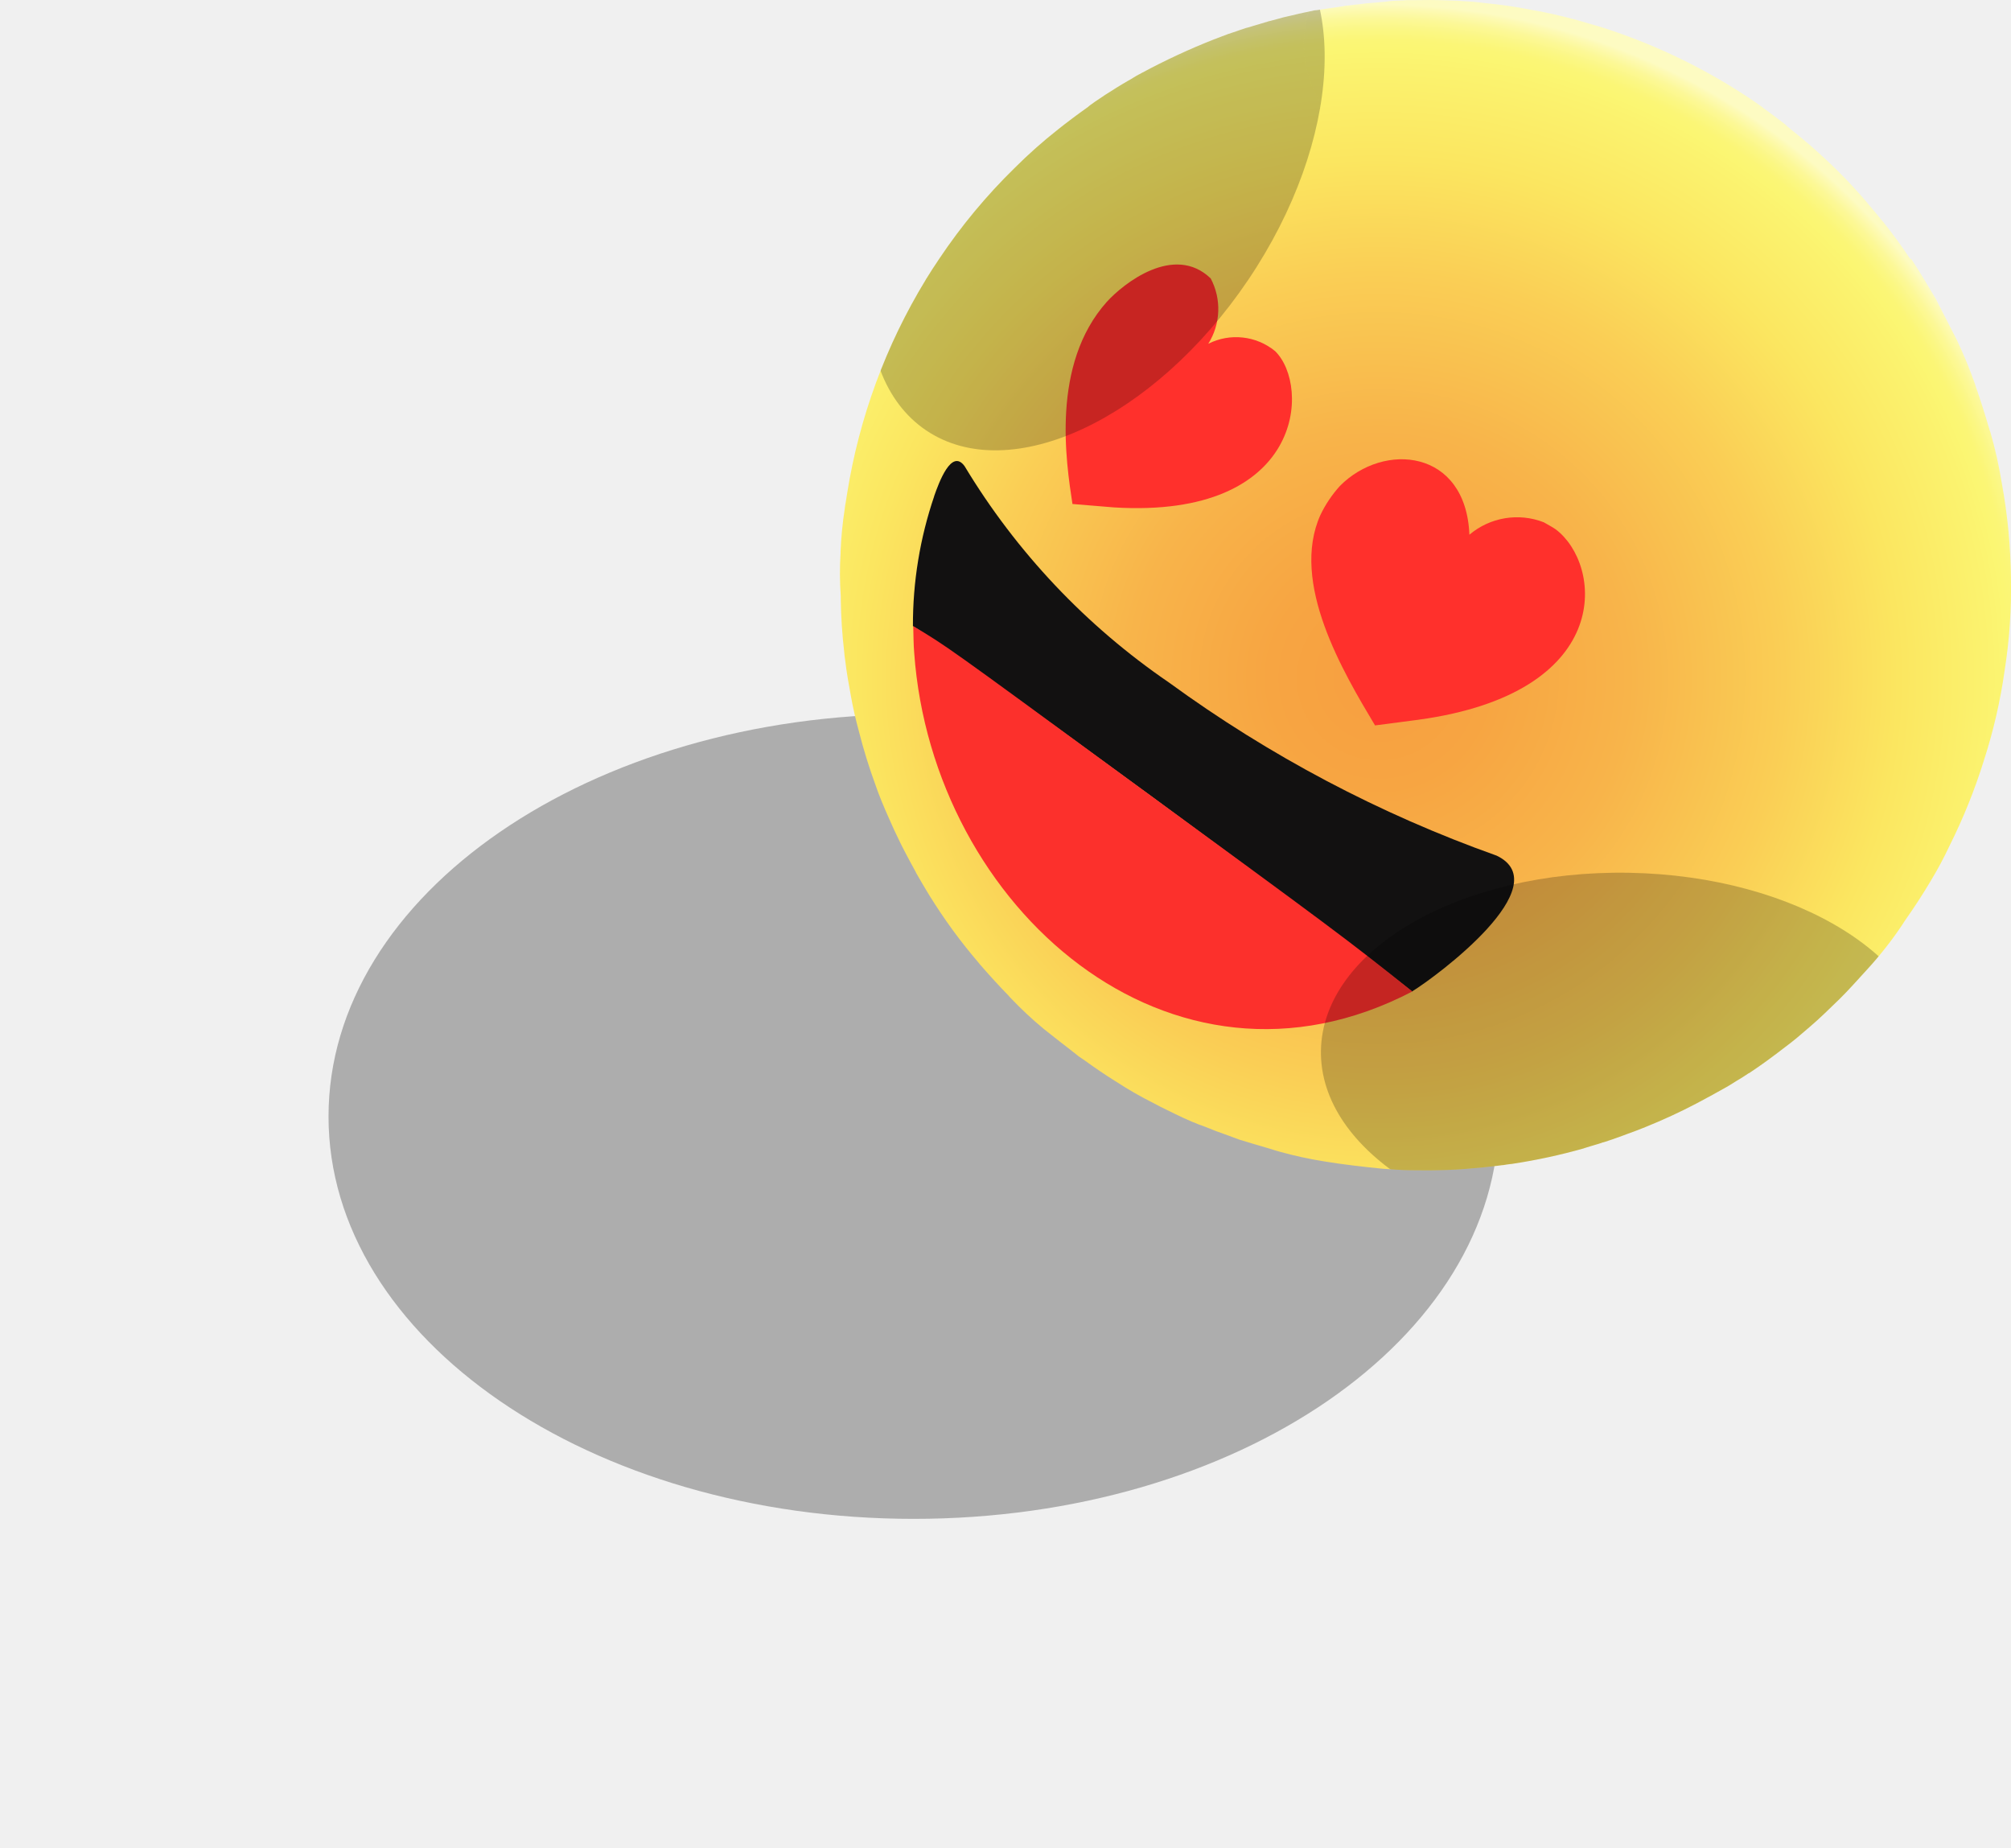
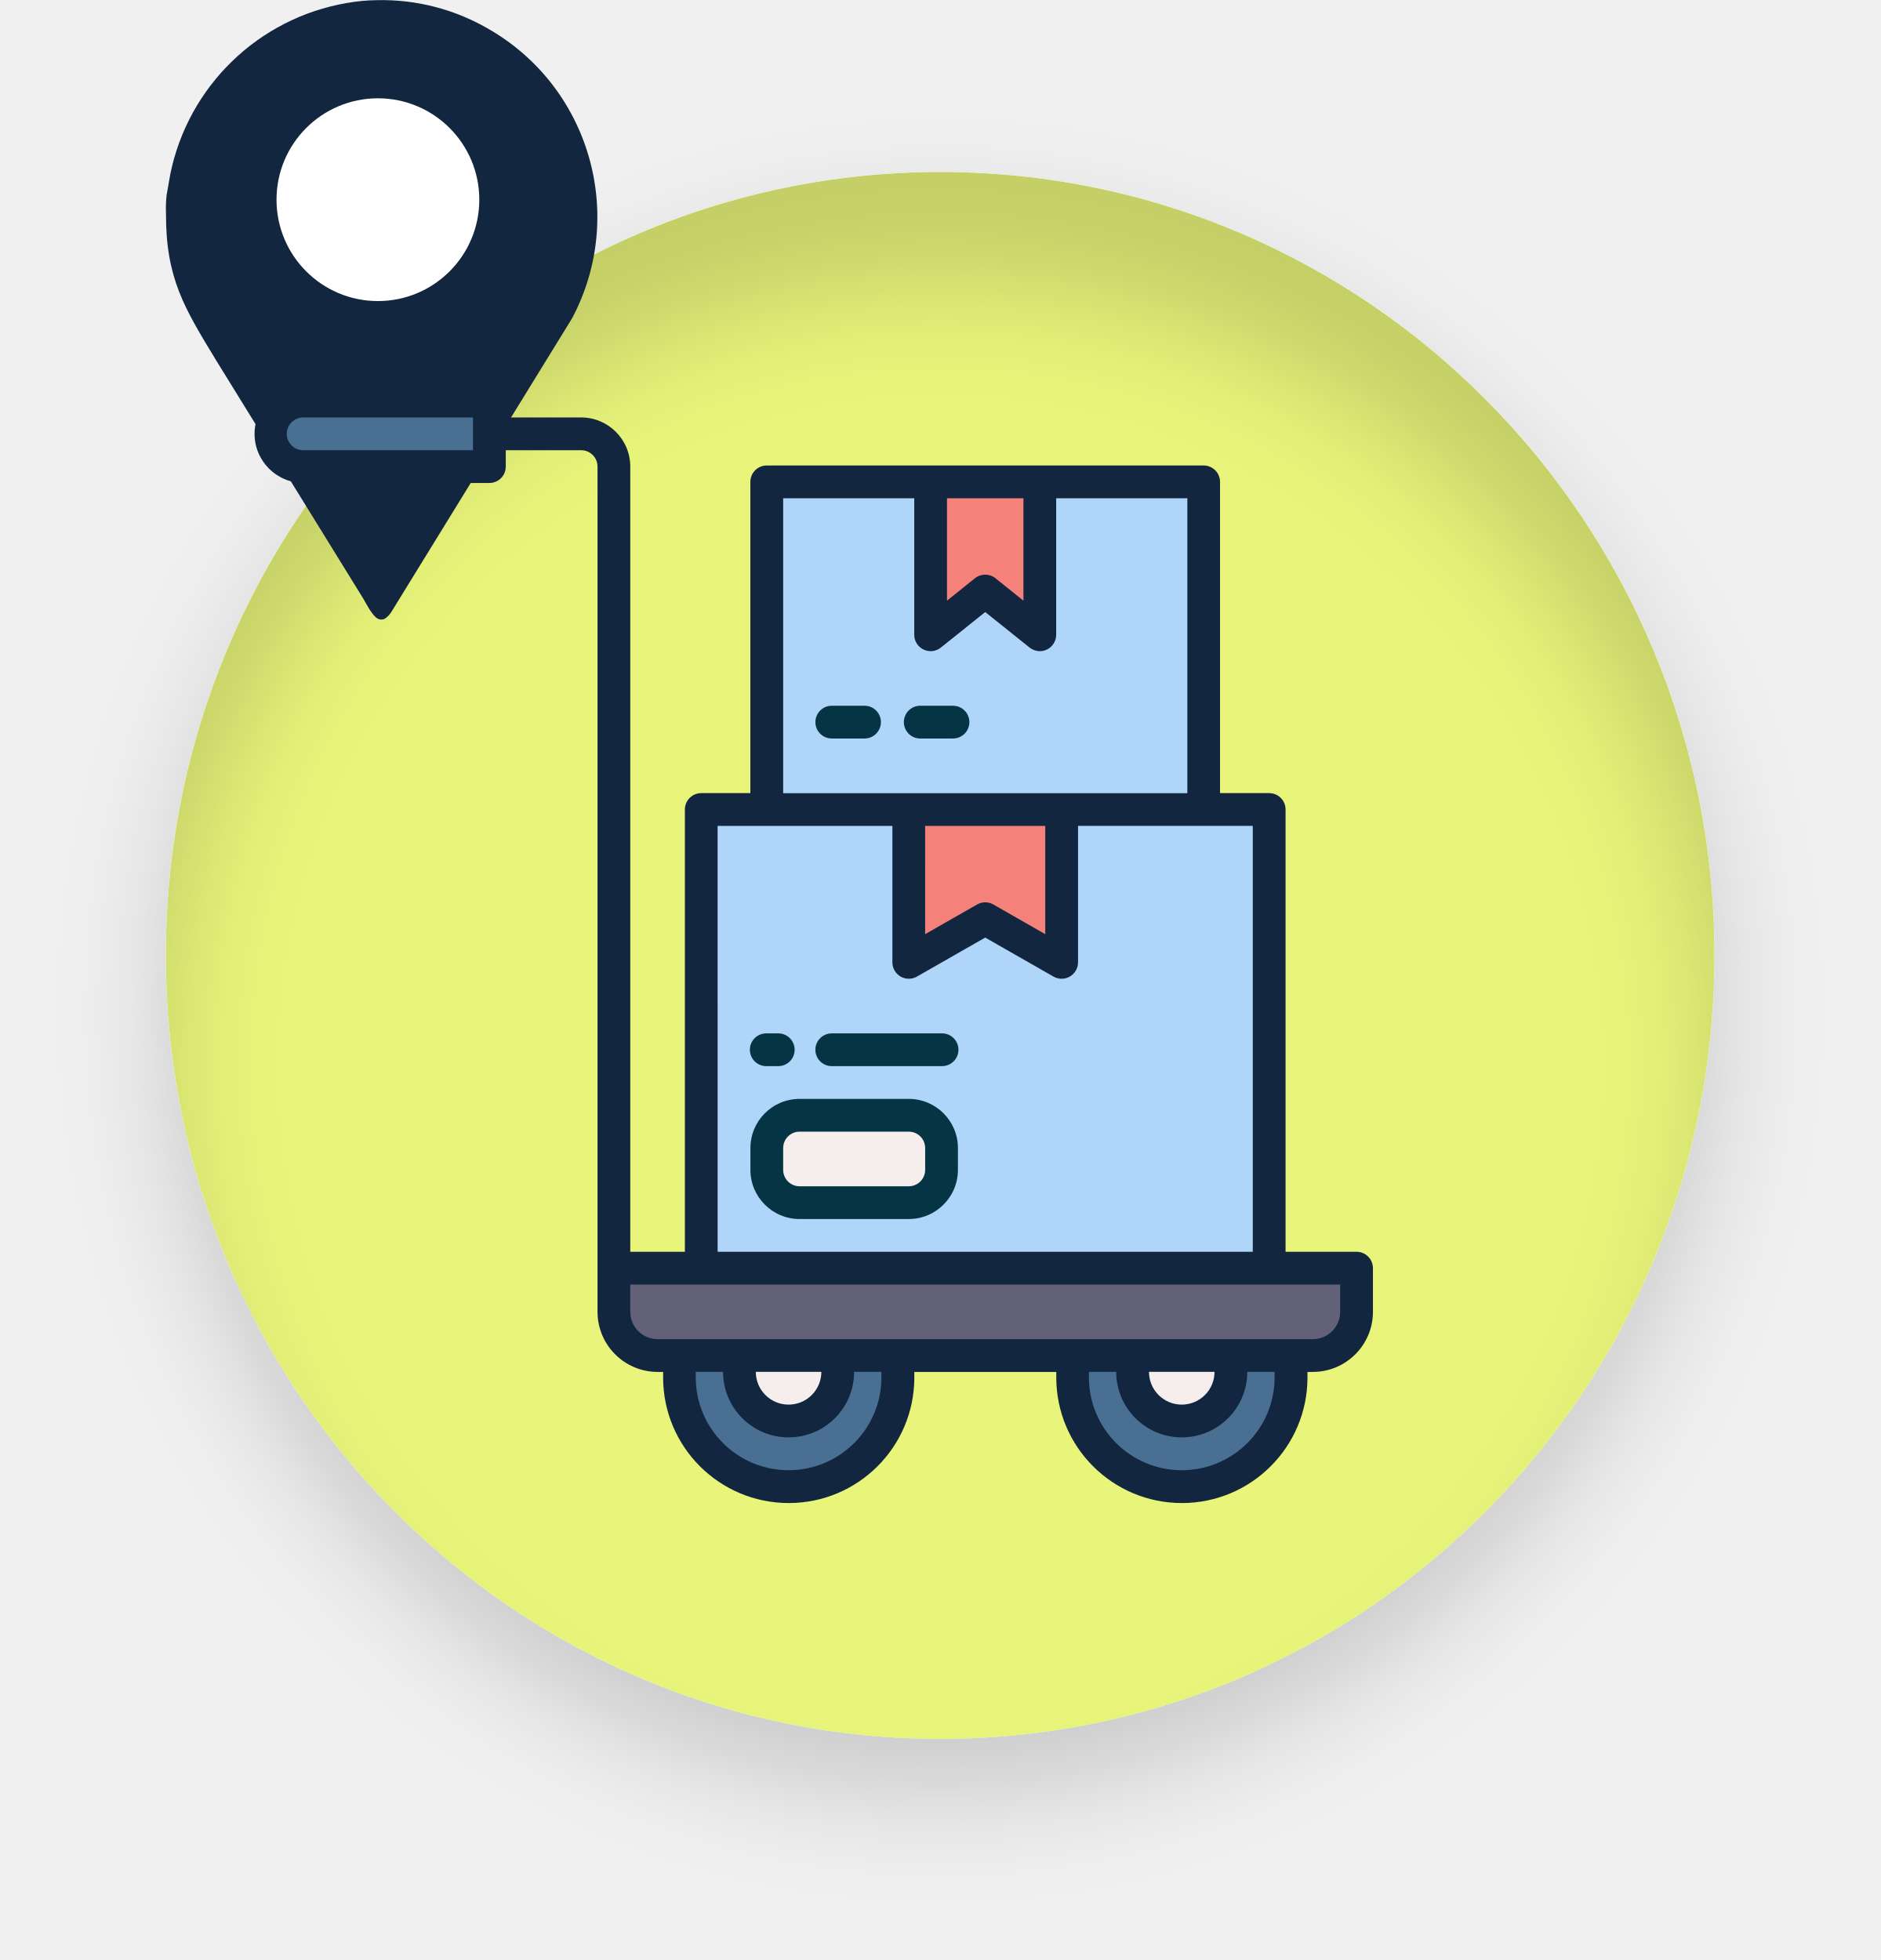
- <svg xmlns="http://www.w3.org/2000/svg" xmlns:xlink="http://www.w3.org/1999/xlink" width="82.478" height="75.758" viewBox="0 0 82.478 75.758">
+ <svg xmlns="http://www.w3.org/2000/svg" width="102" height="106.333" viewBox="0 0 102 106.333">
  <defs>
-     <radialGradient id="radial-gradient" cx="0.471" cy="0.58" r="0.575" gradientTransform="matrix(-0.999, -0.004, -0.004, 1, 0.933, 0.001)" gradientUnits="objectBoundingBox">
-       <stop offset="0" stop-color="#f79f40" />
-       <stop offset="0.163" stop-color="#f7a542" />
-       <stop offset="0.371" stop-color="#f8b44a" />
-       <stop offset="0.601" stop-color="#face55" />
-       <stop offset="0.771" stop-color="#fbe660" />
-       <stop offset="0.91" stop-color="#fbf36f" />
-       <stop offset="0.932" stop-color="#fbf672" />
-       <stop offset="0.947" stop-color="#fbf676" />
-       <stop offset="0.962" stop-color="#fbf783" />
-       <stop offset="0.978" stop-color="#fcf897" />
-       <stop offset="0.994" stop-color="#fdfab4" />
-       <stop offset="1" stop-color="#fdfbc2" />
-     </radialGradient>
+     <filter id="Elipse_11501" x="0" y="3.333" width="102" height="103" filterUnits="userSpaceOnUse">
+       <feOffset dy="3" input="SourceAlpha" />
+       <feGaussianBlur stdDeviation="3" result="blur" />
+       <feFlood flood-opacity="0.161" />
+       <feComposite operator="in" in2="blur" />
+       <feComposite in="SourceGraphic" />
+     </filter>
+     <filter id="Elipse_11501-2" x="0" y="3.333" width="102" height="103" filterUnits="userSpaceOnUse">
+       <feOffset dy="6" input="SourceAlpha" />
+       <feGaussianBlur stdDeviation="3" result="blur-2" />
+       <feFlood flood-opacity="0.161" result="color" />
+       <feComposite operator="out" in="SourceGraphic" in2="blur-2" />
+       <feComposite operator="in" in="color" />
+       <feComposite operator="in" in2="SourceGraphic" />
+     </filter>
    <clipPath id="clip-path">
-       <path id="Trazado_116496" data-name="Trazado 116496" d="M52.65,29.84v-.06c0-.11-.03-.77-.15-1.75-.01-.09-.02-.17-.03-.26-.02-.12-.04-.25-.06-.38a23.894,23.894,0,0,0-3.15-8.77c0-.01-.01-.01-.01-.02-.17-.29-.35-.57-.54-.85h0a23.353,23.353,0,0,0-3.06-3.74,20.449,20.449,0,0,0-1.77-1.6c-.39-.32-.78-.62-1.19-.91a.265.265,0,0,1-.06-.05l-.05-.04-.21-.15c-.26-.18-.55-.37-.86-.57h0c-.01-.01-.02-.01-.03-.02-.15-.09-.3-.19-.47-.28-.07-.04-.15-.09-.22-.13s-.12-.07-.19-.11a1.092,1.092,0,0,0-.15-.08,25.413,25.413,0,0,0-2.93-1.4c-.26-.11-.47-.18-.58-.23l-.18-.07-.18-.07c-.01,0-.02-.01-.03-.01l-.04-.01-.3-.1-.04-.01c-.01,0-.03-.01-.04-.01l-.2-.07a2.759,2.759,0,0,0-.27-.08l-.23-.07c-.04-.01-.09-.03-.13-.04-.01,0-.03-.01-.04-.01s-.03-.01-.05-.01a.636.636,0,0,1-.07-.02l-.26-.07-.22-.06c-.07-.02-.14-.03-.21-.05h-.01l-.13-.03-.25-.06-.18-.04a2.049,2.049,0,0,0-.24-.05c-.01,0-.03-.01-.04-.01-.06-.01-.12-.03-.18-.04l-.11-.02-.13-.03h-.02l-.04-.01c-.02,0-.05-.01-.07-.01a1.766,1.766,0,0,1-.2-.04.6.6,0,0,0-.12-.02h0a2.068,2.068,0,0,1-.22-.04l-.19-.03c-.03-.01-.07-.01-.11-.02a.985.985,0,0,0-.17-.02,1,1,0,0,0-.16-.02l-.27-.03-.25-.03c-.03,0-.05-.01-.08-.01h-.02a1.641,1.641,0,0,0-.23-.02l-.34-.03c-.08-.01-.16-.01-.23-.02-.09-.01-.17-.01-.26-.02s-.18-.01-.27-.02A.97.97,0,0,1,29.76,7h-.37c-.48-.01-.96-.01-1.45,0-.11,0-.21,0-.31.01s-.22.01-.32.02c-.07,0-.13.01-.19.01-.16.01-.31.02-.46.04-.05,0-.11.01-.16.01-.22.02-.43.04-.64.07-.1.01-.2.02-.3.04h-.01c-.02,0-.04.01-.06.01q-.24.03-.45.06c-.11.02-.23.04-.34.05-.26.04-.47.08-.61.11-.7.14-1.38.3-2.06.5-.41.11-.77.22-1.21.38a24.021,24.021,0,0,0-5.31,2.61h0c-.17.11-.33.22-.49.33a.265.265,0,0,0-.06.05c-.28.2-.56.4-.84.61a.423.423,0,0,1-.07.05l-.02.02-.02.02c-.01.01-.02.02-.03.02s-.02.01-.03.02c-.08.06-.15.12-.23.18-.15.12-.3.24-.44.36-.08.07-.16.13-.24.2-.16.14-.32.27-.46.4l-.02.02-.02.02c-.03.03-.07.06-.1.09-.75.69-1.21,1.19-1.24,1.22-.23.25-.46.51-.69.77-.16.19-.33.38-.5.59-.01.01-.02.03-.04.04l-.03.03c-.34.42-.69.89-1.08,1.46l-.01.01-.01.01c-.01.01-.01.02-.02.02-.18.26-.36.55-.54.86-.16.26-.32.52-.46.75l-.46.88c-.15.29-.29.56-.42.82a16.758,16.758,0,0,0-.76,1.82h0v.01c-.22.6-.42,1.23-.6,1.84l-.01.02a.037.037,0,0,1-.01.03,17.968,17.968,0,0,0-.5,2.13,23.506,23.506,0,0,0-.17,7.66,22.794,22.794,0,0,0,.82,3.68,23.944,23.944,0,0,0,1.38,3.51,15.311,15.311,0,0,0,.75,1.42c.32.56.68,1.11,1.06,1.66.04.07.09.13.13.2a16,16,0,0,0,1.39,1.8c.34.37.78.88,1.14,1.24s.83.82,1.22,1.15h0c.42.37.6.53.99.83q.72.585,1.47,1.08h.01c.16.11.32.22.49.32.19.12.38.24.55.34.09.05.22.13.36.21a.573.573,0,0,1,.07.04c.15.09.33.18.52.29.04.02.09.05.13.07a22.789,22.789,0,0,0,2.12,1c.18.07.42.17.7.28l.24.09.42.15.3.1.11.03c.01,0,.01,0,.02.01l.16.05a2.759,2.759,0,0,0,.27.08l.26.08c.01,0,.02,0,.02.01a22.1,22.1,0,0,0,2.96.66l.09.01c.08.01.17.03.27.04h.03l.23.03.53.06c.24.03.56.05.79.07s.49.03.74.04h.02c.13.01.25.01.37.01.33.01.77,0,1.1.01s.79-.03,1.13-.05c.72-.06,1.68-.17,2.39-.28a18.747,18.747,0,0,0,1.84-.38c.14-.04.28-.08.43-.12.43-.12.87-.25,1.24-.36l.43-.16c.35-.12.69-.25,1.03-.38l.17-.06c.4-.15.89-.38,1.32-.59.19-.09.37-.18.55-.28a15.71,15.71,0,0,0,1.56-.88c.02-.01.03-.02.05-.03.41-.26.82-.52,1.22-.81.09-.06.18-.12.26-.17l.44-.34c.12-.09.23-.18.35-.27l.66-.52a14.289,14.289,0,0,0,1.37-1.26l.03-.03.07-.07c.35-.35.74-.77,1.2-1.29a.138.138,0,0,0,.03-.04h0a20.958,20.958,0,0,0,2.02-2.71c.01-.01.01-.02.02-.03.19-.3.38-.61.57-.95v-.01h0c.08-.14.16-.29.24-.44.11-.2.22-.41.31-.59l.09-.18c.16-.32.31-.65.47-.99.21-.47.41-.94.56-1.36h0c.26-.7.5-1.44.71-2.23.13-.48.25-.96.33-1.41.1-.48.18-.98.25-1.5.02-.12.03-.23.05-.34.08-.69.14-1.41.16-2.14v-.13C52.68,31.04,52.68,30.45,52.65,29.84Z" transform="translate(-4.654 -6.992)" />
-     </clipPath>
-     <linearGradient id="linear-gradient" x1="-0.166" y1="-323.933" x2="-1.166" y2="-323.933" gradientUnits="objectBoundingBox">
-       <stop offset="0" stop-color="#19b79c" />
-       <stop offset="0.405" stop-color="#1dbb9e" />
-       <stop offset="0.825" stop-color="#2ac8a3" />
-       <stop offset="0.997" stop-color="#31cfa6" />
-     </linearGradient>
-     <linearGradient id="linear-gradient-2" x1="-2.106" y1="-363.238" x2="-3.08" y2="-363.238" xlink:href="#linear-gradient" />
-     <clipPath id="clip-path-2">
-       <path id="Trazado_116504" data-name="Trazado 116504" d="M4.652,29.65v-.06a15.757,15.757,0,0,1,.17-1.74,2.335,2.335,0,0,1,.04-.26c.02-.12.04-.25.06-.38a24.088,24.088,0,0,1,3.22-8.75c0-.01.01-.01.01-.02.18-.29.36-.57.55-.85h0a23.39,23.39,0,0,1,3.09-3.72,20.134,20.134,0,0,1,1.78-1.58q.585-.465,1.2-.9a.265.265,0,0,0,.06-.05l.05-.04.21-.15c.26-.18.55-.37.86-.56h0c.01-.01.02-.01.03-.02.15-.09.31-.19.47-.28a2.53,2.53,0,0,0,.22-.13c.06-.04.12-.07.19-.11.05-.03.1-.05.15-.08a27.308,27.308,0,0,1,2.95-1.37c.26-.1.47-.18.58-.22l.18-.06.18-.06c.01,0,.02-.01.03-.01l.05-.02.3-.1.04-.01c.01,0,.03-.01.04-.01l.2-.06c.08-.02.19-.06.27-.08l.23-.07a.647.647,0,0,0,.13-.04c.01,0,.03-.01.04-.01s.03-.01.05-.01a.637.637,0,0,0,.07-.02l.26-.07.22-.06c.07-.02.14-.03.21-.05h.01l.13-.03c.08-.02.18-.04.25-.06l.18-.04c.08-.02.16-.03.24-.05.01,0,.03-.01.04-.01a1.163,1.163,0,0,0,.18-.04l.11-.01.13-.02h.02l.04-.01c.02,0,.05-.01.07-.01l.2-.03c.04-.01.09-.01.13-.02h0l.22-.03.19-.03a.516.516,0,0,0,.11-.02.985.985,0,0,1,.17-.02c.06-.01.11-.01.16-.02l.27-.03.25-.03c.03,0,.05-.01.08-.01h.02c.07-.01.15-.01.23-.02l.34-.03c.08-.01.16-.01.23-.02a1.569,1.569,0,0,1,.24-.03,2.437,2.437,0,0,1,.27-.01.86.86,0,0,1,.16-.01l.15-.01h.24c.49-.01.97-.01,1.45.01.11,0,.21.01.31.01s.22.01.32.02c.07,0,.13.01.19.01.16.01.31.02.46.04.05.01.11.01.16.02.22.02.43.05.64.07.1.01.2.03.3.04h.01c.02,0,.04.01.06.01.16.02.31.05.45.07l.34.06c.26.05.47.09.6.11.69.14,1.38.31,2.06.52.41.11.76.23,1.21.39a24.178,24.178,0,0,1,5.28,2.65h0c.16.11.33.22.49.34a.265.265,0,0,1,.06.05c.28.2.56.41.83.62a.424.424,0,0,0,.07.05l.02.02.02.02.03.03c.01.01.02.01.02.02.08.06.15.12.22.18.15.12.3.24.44.36.08.07.16.14.24.2.16.14.31.28.46.41l.02.02.02.02c.03.03.07.06.1.09.75.69,1.2,1.2,1.23,1.23.23.25.46.51.68.78.16.19.32.38.49.59.01.01.02.03.04.04l.02.03c.33.42.69.89,1.07,1.47l.04.01.01.01c.01.01.01.02.02.02.17.26.36.56.54.86.16.26.31.53.45.75l.45.88c.15.29.29.56.42.82a18.431,18.431,0,0,1,.75,1.83h0v.01c.21.6.41,1.23.59,1.85l.01.02a.037.037,0,0,0,.01.03,17.59,17.59,0,0,1,.48,2.14,22.71,22.71,0,0,1,.37,3.87,21.465,21.465,0,0,1-.26,3.8,21.96,21.96,0,0,1-.85,3.68,23.286,23.286,0,0,1-1.41,3.5,15.244,15.244,0,0,1-.76,1.42c-.33.56-.69,1.11-1.07,1.65-.04.07-.09.13-.13.2a15.2,15.2,0,0,1-1.41,1.79c-.34.37-.79.88-1.15,1.23s-.84.82-1.22,1.14h0c-.43.37-.6.52-1,.82-.49.38-.98.74-1.48,1.07H41.9c-.16.11-.32.21-.49.31-.19.12-.38.24-.55.33-.09.05-.22.12-.36.2a.574.574,0,0,0-.07.04c-.15.08-.33.18-.52.28-.04.02-.09.05-.13.07a23.108,23.108,0,0,1-2.12.98c-.18.07-.42.17-.71.27l-.24.09-.42.15-.3.1-.11.03c-.01,0-.01,0-.02.01l-.16.05c-.08.02-.19.06-.27.08l-.26.08c-.01,0-.02,0-.02.01a23.962,23.962,0,0,1-2.96.64l-.09.01c-.08.01-.17.02-.27.04H31.8l-.23.03-.53.06c-.24.02-.56.05-.79.07s-.49.03-.74.04h-.02c-.13,0-.25.01-.37.01-.33.01-.77,0-1.1,0s-.79-.04-1.13-.06c-.72-.07-1.68-.18-2.39-.3a16.281,16.281,0,0,1-1.84-.4c-.14-.04-.28-.08-.43-.13-.43-.12-.87-.26-1.24-.37l-.43-.16c-.35-.12-.69-.25-1.03-.39l-.17-.06c-.4-.15-.88-.38-1.32-.6-.19-.09-.37-.18-.55-.28a15.612,15.612,0,0,1-1.55-.89.219.219,0,0,0-.05-.03c-.41-.26-.81-.53-1.21-.82-.09-.06-.17-.12-.25-.17L14,49.97c-.12-.09-.23-.18-.35-.27l-.66-.52a15.233,15.233,0,0,1-1.36-1.27l-.03-.03-.06-.07c-.34-.35-.74-.78-1.19-1.3a.138.138,0,0,1-.03-.04h0a21.889,21.889,0,0,1-2-2.73c-.01-.01-.01-.02-.02-.03-.18-.3-.37-.61-.56-.95v-.01h0c-.08-.14-.16-.29-.24-.44-.11-.21-.22-.41-.31-.59l-.09-.18c-.16-.32-.31-.65-.46-.99-.21-.47-.41-.95-.55-1.36h0a22.441,22.441,0,0,1-.69-2.23c-.13-.48-.24-.96-.32-1.41-.09-.49-.18-.98-.24-1.5-.02-.12-.03-.23-.04-.34a21.166,21.166,0,0,1-.14-2.14v-.13A13.347,13.347,0,0,1,4.652,29.65Z" transform="translate(-4.627 -6.983)" fill="url(#radial-gradient)" />
+       <rect id="Rectángulo_401455" data-name="Rectángulo 401455" width="23.417" height="33.616" fill="#12263f" />
    </clipPath>
  </defs>
-   <g id="Grupo_157926" data-name="Grupo 157926" transform="translate(13.474)">
-     <ellipse id="Elipse_4737" data-name="Elipse 4737" cx="24" cy="16.5" rx="24" ry="16.5" transform="translate(0 29.284)" fill="#0b0b0b" opacity="0.292" style="mix-blend-mode: multiply;isolation: isolate" />
-     <path id="Trazado_116493" data-name="Trazado 116493" d="M4.652,29.65v-.06a15.757,15.757,0,0,1,.17-1.74,2.335,2.335,0,0,1,.04-.26c.02-.12.04-.25.06-.38a24.088,24.088,0,0,1,3.22-8.75c0-.01.01-.01.01-.02.18-.29.36-.57.55-.85h0a23.39,23.39,0,0,1,3.09-3.72,20.134,20.134,0,0,1,1.78-1.58q.585-.465,1.2-.9a.265.265,0,0,0,.06-.05l.05-.04.21-.15c.26-.18.55-.37.86-.56h0c.01-.01.02-.01.03-.02.15-.09.31-.19.47-.28a2.53,2.53,0,0,0,.22-.13c.06-.04.12-.07.19-.11.05-.03.1-.05.15-.08a27.308,27.308,0,0,1,2.95-1.37c.26-.1.47-.18.58-.22l.18-.06.18-.06c.01,0,.02-.01.03-.01l.05-.02.3-.1.04-.01c.01,0,.03-.01.04-.01l.2-.06c.08-.02.19-.06.27-.08l.23-.07a.647.647,0,0,0,.13-.04c.01,0,.03-.01.04-.01s.03-.01.05-.01a.637.637,0,0,0,.07-.02l.26-.07.22-.06c.07-.02.14-.03.21-.05h.01l.13-.03c.08-.02.18-.04.25-.06l.18-.04c.08-.02.16-.03.24-.05.01,0,.03-.01.04-.01a1.163,1.163,0,0,0,.18-.04l.11-.01.13-.02h.02l.04-.01c.02,0,.05-.01.07-.01l.2-.03c.04-.01.09-.01.13-.02h0l.22-.03.19-.03a.516.516,0,0,0,.11-.02.985.985,0,0,1,.17-.02c.06-.01.11-.01.16-.02l.27-.03.25-.03c.03,0,.05-.01.08-.01h.02c.07-.01.15-.01.23-.02l.34-.03c.08-.01.16-.01.23-.02a1.569,1.569,0,0,1,.24-.03,2.437,2.437,0,0,1,.27-.01.86.86,0,0,1,.16-.01l.15-.01h.24c.49-.01.97-.01,1.45.01.11,0,.21.01.31.01s.22.01.32.02c.07,0,.13.01.19.01.16.01.31.02.46.04.05.01.11.01.16.02.22.02.43.05.64.07.1.01.2.03.3.04h.01c.02,0,.04.01.06.01.16.02.31.05.45.07l.34.06c.26.05.47.09.6.11.69.14,1.38.31,2.06.52.41.11.76.23,1.21.39a24.178,24.178,0,0,1,5.28,2.65h0c.16.11.33.22.49.34a.265.265,0,0,1,.06.05c.28.2.56.41.83.62a.424.424,0,0,0,.07.05l.02.02.02.02.03.03c.01.01.02.01.02.02.08.06.15.12.22.18.15.12.3.24.44.36.08.07.16.14.24.2.16.14.31.28.46.41l.02.02.02.02c.03.03.07.06.1.09.75.69,1.2,1.2,1.23,1.23.23.25.46.51.68.78.16.19.32.38.49.59.01.01.02.03.04.04l.02.03c.33.42.69.89,1.07,1.47l.04.01.01.01c.01.01.01.02.02.02.17.26.36.56.54.86.16.26.31.53.45.75l.45.88c.15.29.29.56.42.82a18.431,18.431,0,0,1,.75,1.83h0v.01c.21.6.41,1.23.59,1.85l.01.02a.037.037,0,0,0,.01.03,17.59,17.59,0,0,1,.48,2.14,22.71,22.71,0,0,1,.37,3.87,21.465,21.465,0,0,1-.26,3.8,21.96,21.96,0,0,1-.85,3.68,23.286,23.286,0,0,1-1.41,3.5,15.244,15.244,0,0,1-.76,1.42c-.33.56-.69,1.11-1.07,1.65-.04.07-.09.13-.13.2a15.2,15.2,0,0,1-1.41,1.79c-.34.37-.79.88-1.15,1.23s-.84.82-1.22,1.14h0c-.43.37-.6.52-1,.82-.49.38-.98.74-1.48,1.07H41.9c-.16.11-.32.21-.49.31-.19.12-.38.24-.55.33-.09.05-.22.12-.36.2a.574.574,0,0,0-.07.04c-.15.08-.33.18-.52.28-.04.02-.09.05-.13.07a23.108,23.108,0,0,1-2.12.98c-.18.07-.42.17-.71.27l-.24.09-.42.15-.3.1-.11.03c-.01,0-.01,0-.02.01l-.16.05c-.08.02-.19.06-.27.08l-.26.08c-.01,0-.02,0-.02.01a23.962,23.962,0,0,1-2.96.64l-.09.01c-.08.01-.17.02-.27.04H31.8l-.23.03-.53.06c-.24.02-.56.05-.79.07s-.49.03-.74.04h-.02c-.13,0-.25.01-.37.01-.33.01-.77,0-1.1,0s-.79-.04-1.13-.06c-.72-.07-1.68-.18-2.39-.3a16.281,16.281,0,0,1-1.84-.4c-.14-.04-.28-.08-.43-.13-.43-.12-.87-.26-1.24-.37l-.43-.16c-.35-.12-.69-.25-1.03-.39l-.17-.06c-.4-.15-.88-.38-1.32-.6-.19-.09-.37-.18-.55-.28a15.612,15.612,0,0,1-1.55-.89.219.219,0,0,0-.05-.03c-.41-.26-.81-.53-1.21-.82-.09-.06-.17-.12-.25-.17L14,49.97c-.12-.09-.23-.18-.35-.27l-.66-.52a15.233,15.233,0,0,1-1.36-1.27l-.03-.03-.06-.07c-.34-.35-.74-.78-1.19-1.3a.138.138,0,0,1-.03-.04h0a21.889,21.889,0,0,1-2-2.73c-.01-.01-.01-.02-.02-.03-.18-.3-.37-.61-.56-.95v-.01h0c-.08-.14-.16-.29-.24-.44-.11-.21-.22-.41-.31-.59l-.09-.18c-.16-.32-.31-.65-.46-.99-.21-.47-.41-.95-.55-1.36h0a22.441,22.441,0,0,1-.69-2.23c-.13-.48-.24-.96-.32-1.41-.09-.49-.18-.98-.24-1.5-.02-.12-.03-.23-.04-.34a21.166,21.166,0,0,1-.14-2.14v-.13A13.347,13.347,0,0,1,4.652,29.65Z" transform="translate(16.349 -6.983)" fill="url(#radial-gradient)" />
-     <g id="Grupo_86225" data-name="Grupo 86225" transform="translate(20.955 0.009)" clip-path="url(#clip-path)">
-       <path id="Trazado_116494" data-name="Trazado 116494" d="M50.67,21.64a4.37,4.37,0,0,1,.18-.46C50.8,21.33,50.74,21.48,50.67,21.64Z" transform="translate(-48.844 -6.992)" fill="url(#linear-gradient)" />
-       <path id="Trazado_116495" data-name="Trazado 116495" d="M4.7,34.92c.03-.14.05-.28.08-.41C4.75,34.65,4.73,34.79,4.7,34.92Z" transform="translate(43.196 -6.992)" fill="url(#linear-gradient-2)" />
+   <g id="Grupo_1101850" data-name="Grupo 1101850" transform="translate(-912.333 -387.667)">
+     <g id="Grupo_1099582" data-name="Grupo 1099582">
+       <g id="Grupo_1099492" data-name="Grupo 1099492" transform="translate(921.333 397.479)">
+         <g data-type="innerShadowGroup">
+           <g transform="matrix(1, 0, 0, 1, -9, -9.81)" filter="url(#Elipse_11501)">
+             <ellipse id="Elipse_11501-3" data-name="Elipse 11501" cx="42" cy="42.5" rx="42" ry="42.5" transform="translate(9 9.33)" fill="#e8f57a" />
+           </g>
+           <g transform="matrix(1, 0, 0, 1, -9, -9.81)" filter="url(#Elipse_11501-2)">
+             <ellipse id="Elipse_11501-4" data-name="Elipse 11501" cx="42" cy="42.5" rx="42" ry="42.5" transform="translate(9 9.33)" fill="#fff" />
+           </g>
+         </g>
+       </g>
+       <g id="Grupo_1099581" data-name="Grupo 1099581" transform="translate(-622 53)">
+         <g id="Grupo_1099580" data-name="Grupo 1099580" transform="translate(1543.333 334.667)">
+           <g id="Grupo_1099579" data-name="Grupo 1099579" clip-path="url(#clip-path)">
+             <path id="Trazado_877686" data-name="Trazado 877686" d="M11.535.013a11.5,11.5,0,0,1,5.988,1.539A11.754,11.754,0,0,1,22.1,17.265L12.3,33.19a1.219,1.219,0,0,1-.374.389.473.473,0,0,1-.257.031l-.024-.005c-.342-.075-.7-.835-.869-1.111L2.787,19.555C1.056,16.711.057,15.084.067,11.613A6.5,6.5,0,0,1,.1,10.593L.3,9.451A11.813,11.813,0,0,1,9.877.168,10.047,10.047,0,0,1,11.535.013" transform="translate(-0.062 -0.005)" fill="#12263f" />
+           </g>
+         </g>
+         <circle id="Elipse_11513" data-name="Elipse 11513" cx="5.5" cy="5.5" r="5.5" transform="translate(1549.333 340)" fill="#fff" />
+       </g>
    </g>
-     <path id="Trazado_116497" data-name="Trazado 116497" d="M25.873,27.33A16.375,16.375,0,0,0,25,32.66c2.26,1.39,16.97,12.2,20.47,14.98,1.03-.63,6.02-4.35,3.47-5.57a52.925,52.925,0,0,1-13.44-7.1,28.664,28.664,0,0,1-8.38-8.87c-.54-.75-1.06.69-1.25,1.23" transform="translate(-1.032 -6.983)" fill="#121111" />
-     <path id="Trazado_116499" data-name="Trazado 116499" d="M29.22,33.76c.75,10.43,10.52,19.05,20.43,13.88-2.65-2.12-3.33-2.62-11.66-8.71-7.45-5.46-7.45-5.46-8.81-6.27.01.33.01.77.04,1.1" transform="translate(-5.199 -6.983)" fill="#fc302c" />
-     <g id="Grupo_86231" data-name="Grupo 86231" transform="translate(40.307 18.833)">
-       <path id="Trazado_116501" data-name="Trazado 116501" d="M22.473,28.1c-1.25,2.78.93,6.44,2.24,8.63.65-.09,1.52-.19,2.17-.29,7.67-1.22,7.14-6.32,5.24-7.75-.14-.1-.34-.2-.49-.29a3.024,3.024,0,0,0-3.05.51c-.14-3.51-3.51-3.82-5.31-2a4.969,4.969,0,0,0-.8,1.19" transform="translate(-22.099 -25.816)" fill="#ff302c" />
-     </g>
-     <g id="Grupo_86232" data-name="Grupo 86232" transform="translate(30.232 10.846)">
-       <path id="Trazado_116503" data-name="Trazado 116503" d="M35.806,19.36c-2.3,2.57-1.67,6.58-1.41,8.29.51.04,1.19.1,1.7.14,7.78.48,8.08-4.98,6.61-6.41a2.529,2.529,0,0,0-2.74-.3,2.679,2.679,0,0,0,.1-2.68c-1.5-1.44-3.58.21-4.26.96" transform="translate(-34.117 -17.829)" fill="#ff302c" />
-     </g>
-     <g id="Enmascarar_grupo_59" data-name="Enmascarar grupo 59" transform="translate(20.976 0)" clip-path="url(#clip-path-2)">
-       <g id="Grupo_86233" data-name="Grupo 86233" transform="translate(-2.683 -7.272)" opacity="0.561" style="mix-blend-mode: multiply;isolation: isolate">
-         <g id="Grupo_86230" data-name="Grupo 86230" transform="translate(0)">
-           <ellipse id="Elipse_4734" data-name="Elipse 4734" cx="12.5" cy="7.5" rx="12.5" ry="7.5" transform="translate(21.707 1.557)" fill="#fff" opacity="0.743" />
-           <ellipse id="Elipse_4735" data-name="Elipse 4735" cx="12.5" cy="7.5" rx="12.5" ry="7.5" transform="translate(26.415 8.388) rotate(124)" opacity="0.387" />
-           <ellipse id="Elipse_4736" data-name="Elipse 4736" cx="12.5" cy="7.5" rx="12.5" ry="7.5" transform="matrix(-1, -0.017, 0.017, -1, 47.282, 58.274)" opacity="0.387" />
-         </g>
+     <g id="Grupo_1101845" data-name="Grupo 1101845" transform="translate(926.142 408.537)">
+       <path id="Trazado_897898" data-name="Trazado 897898" d="M204.5,194.5h30.808v24.883H204.5Z" transform="translate(-180.268 -171.453)" fill="#afd5f9" />
+       <path id="Trazado_897899" data-name="Trazado 897899" d="M307.794,202.794l-4.147-2.37-4.147,2.37V194.5h8.294Z" transform="translate(-264.012 -171.453)" fill="#f5827a" />
+       <rect id="Rectángulo_403013" data-name="Rectángulo 403013" width="9.479" height="4.74" rx="2.37" transform="translate(27.786 39.636)" fill="#f5eeec" />
+       <path id="Trazado_897900" data-name="Trazado 897900" d="M164.5,404.5h40.287v2.37a2.37,2.37,0,0,1-2.37,2.37H166.87a2.37,2.37,0,0,1-2.37-2.37Z" transform="translate(-145.008 -356.57)" fill="#636177" />
+       <path id="Trazado_897901" data-name="Trazado 897901" d="M9.277,7.5H19.349v3.555H9.277a1.777,1.777,0,0,1,0-3.555Z" transform="translate(-6.611 -6.611)" fill="#496f93" />
+       <path id="Trazado_897902" data-name="Trazado 897902" d="M194.5,444.5h11.849v1.185a5.925,5.925,0,0,1-11.849,0Z" transform="translate(-171.453 -391.83)" fill="#496f93" />
+       <path id="Trazado_897903" data-name="Trazado 897903" d="M374.5,444.5h11.849v1.185a5.925,5.925,0,0,1-11.849,0Z" transform="translate(-330.125 -391.83)" fill="#496f93" />
+       <path id="Trazado_897904" data-name="Trazado 897904" d="M402,444.5h5.332v.889a2.666,2.666,0,0,1-5.332,0Z" transform="translate(-354.366 -391.83)" fill="#f5eeec" />
+       <path id="Trazado_897905" data-name="Trazado 897905" d="M222,444.5h5.332v.889a2.666,2.666,0,0,1-5.332,0Z" transform="translate(-195.695 -391.83)" fill="#f5eeec" />
+       <path id="Trazado_897906" data-name="Trazado 897906" d="M234.5,44.5h23.7V62.274H234.5Z" transform="translate(-206.714 -39.227)" fill="#afd5f9" />
+       <path id="Trazado_897907" data-name="Trazado 897907" d="M315.425,52.794l-2.962-2.37-2.962,2.37V44.5h5.925Z" transform="translate(-272.827 -39.227)" fill="#f5827a" />
+       <g id="Grupo_1101426" data-name="Grupo 1101426">
+         <path id="Trazado_897908" data-name="Trazado 897908" d="M235.591,327h-5.925A2.668,2.668,0,0,0,227,329.666v1.185a2.668,2.668,0,0,0,2.666,2.666h5.925a2.668,2.668,0,0,0,2.666-2.666v-1.185A2.668,2.668,0,0,0,235.591,327Zm.889,3.851a.889.889,0,0,1-.889.889h-5.925a.889.889,0,0,1-.889-.889v-1.185a.889.889,0,0,1,.889-.889h5.925a.889.889,0,0,1,.889.889Z" transform="translate(-200.102 -288.253)" fill="#053544" />
+         <path id="Trazado_897909" data-name="Trazado 897909" d="M263.813,297h-5.925a.889.889,0,1,0,0,1.777h5.925a.889.889,0,1,0,0-1.777Z" transform="translate(-226.548 -261.808)" fill="#053544" />
+         <path id="Trazado_897910" data-name="Trazado 897910" d="M227.889,298.777h.592a.889.889,0,1,0,0-1.777h-.592a.889.889,0,1,0,0,1.777Z" transform="translate(-200.102 -261.808)" fill="#053544" />
+         <path id="Trazado_897911" data-name="Trazado 897911" d="M259.666,147h-1.777a.889.889,0,1,0,0,1.777h1.777a.889.889,0,0,0,0-1.777Z" transform="translate(-226.548 -129.582)" fill="#053544" />
+         <path id="Trazado_897912" data-name="Trazado 897912" d="M299.666,147h-1.777a.889.889,0,0,0,0,1.777h1.777a.889.889,0,1,0,0-1.777Z" transform="translate(-261.808 -129.582)" fill="#053544" />
+         <path id="Trazado_897913" data-name="Trazado 897913" d="M59.779,47.041H55.928V23.047a.889.889,0,0,0-.889-.889H52.373V5.273a.889.889,0,0,0-.889-.889h-23.7a.889.889,0,0,0-.889.889V22.158H24.232a.889.889,0,0,0-.889.889V47.041H20.381V4.443a2.668,2.668,0,0,0-2.666-2.666H13.627V.889A.889.889,0,0,0,12.738,0H2.666a2.666,2.666,0,1,0,0,5.332H12.738a.889.889,0,0,0,.889-.889V3.555h4.088a.889.889,0,0,1,.889.889V50.3a3.263,3.263,0,0,0,3.259,3.259h.3v.3a6.813,6.813,0,1,0,13.627,0v-.3h7.7v.3a6.813,6.813,0,1,0,13.627,0v-.3h.3A3.263,3.263,0,0,0,60.668,50.3V47.93a.889.889,0,0,0-.889-.889ZM11.849,3.555H2.666a.889.889,0,1,1,0-1.777h9.183ZM37.562,6.162h4.147v5.557L40.191,10.5a.891.891,0,0,0-1.111,0l-1.518,1.216Zm-8.887,0h7.11v7.406a.889.889,0,0,0,1.444.694l2.407-1.927,2.407,1.927a.893.893,0,0,0,.556.194.879.879,0,0,0,.385-.088.889.889,0,0,0,.5-.8V6.162H50.6v16H28.675Zm7.7,17.774h6.517V29.81L40.076,28.2a.886.886,0,0,0-.882,0L36.377,29.81Zm-11.257,0H34.6v7.406a.889.889,0,0,0,1.329.77l3.706-2.117,3.706,2.117a.889.889,0,0,0,1.329-.77V23.935h9.479V47.041H25.12Zm8.887,29.919a5.036,5.036,0,1,1-10.072,0v-.3h1.481a3.555,3.555,0,1,0,7.11,0h1.481Zm-3.259-.3a1.777,1.777,0,0,1-3.555,0Zm24.587.3a5.036,5.036,0,1,1-10.072,0v-.3h1.481a3.555,3.555,0,1,0,7.11,0h1.481Zm-3.259-.3a1.777,1.777,0,1,1-3.555,0ZM58.891,50.3a1.484,1.484,0,0,1-1.481,1.481H21.862A1.484,1.484,0,0,1,20.381,50.3V48.819h38.51Z" fill="#12263f" />
      </g>
    </g>
  </g>
</svg>
